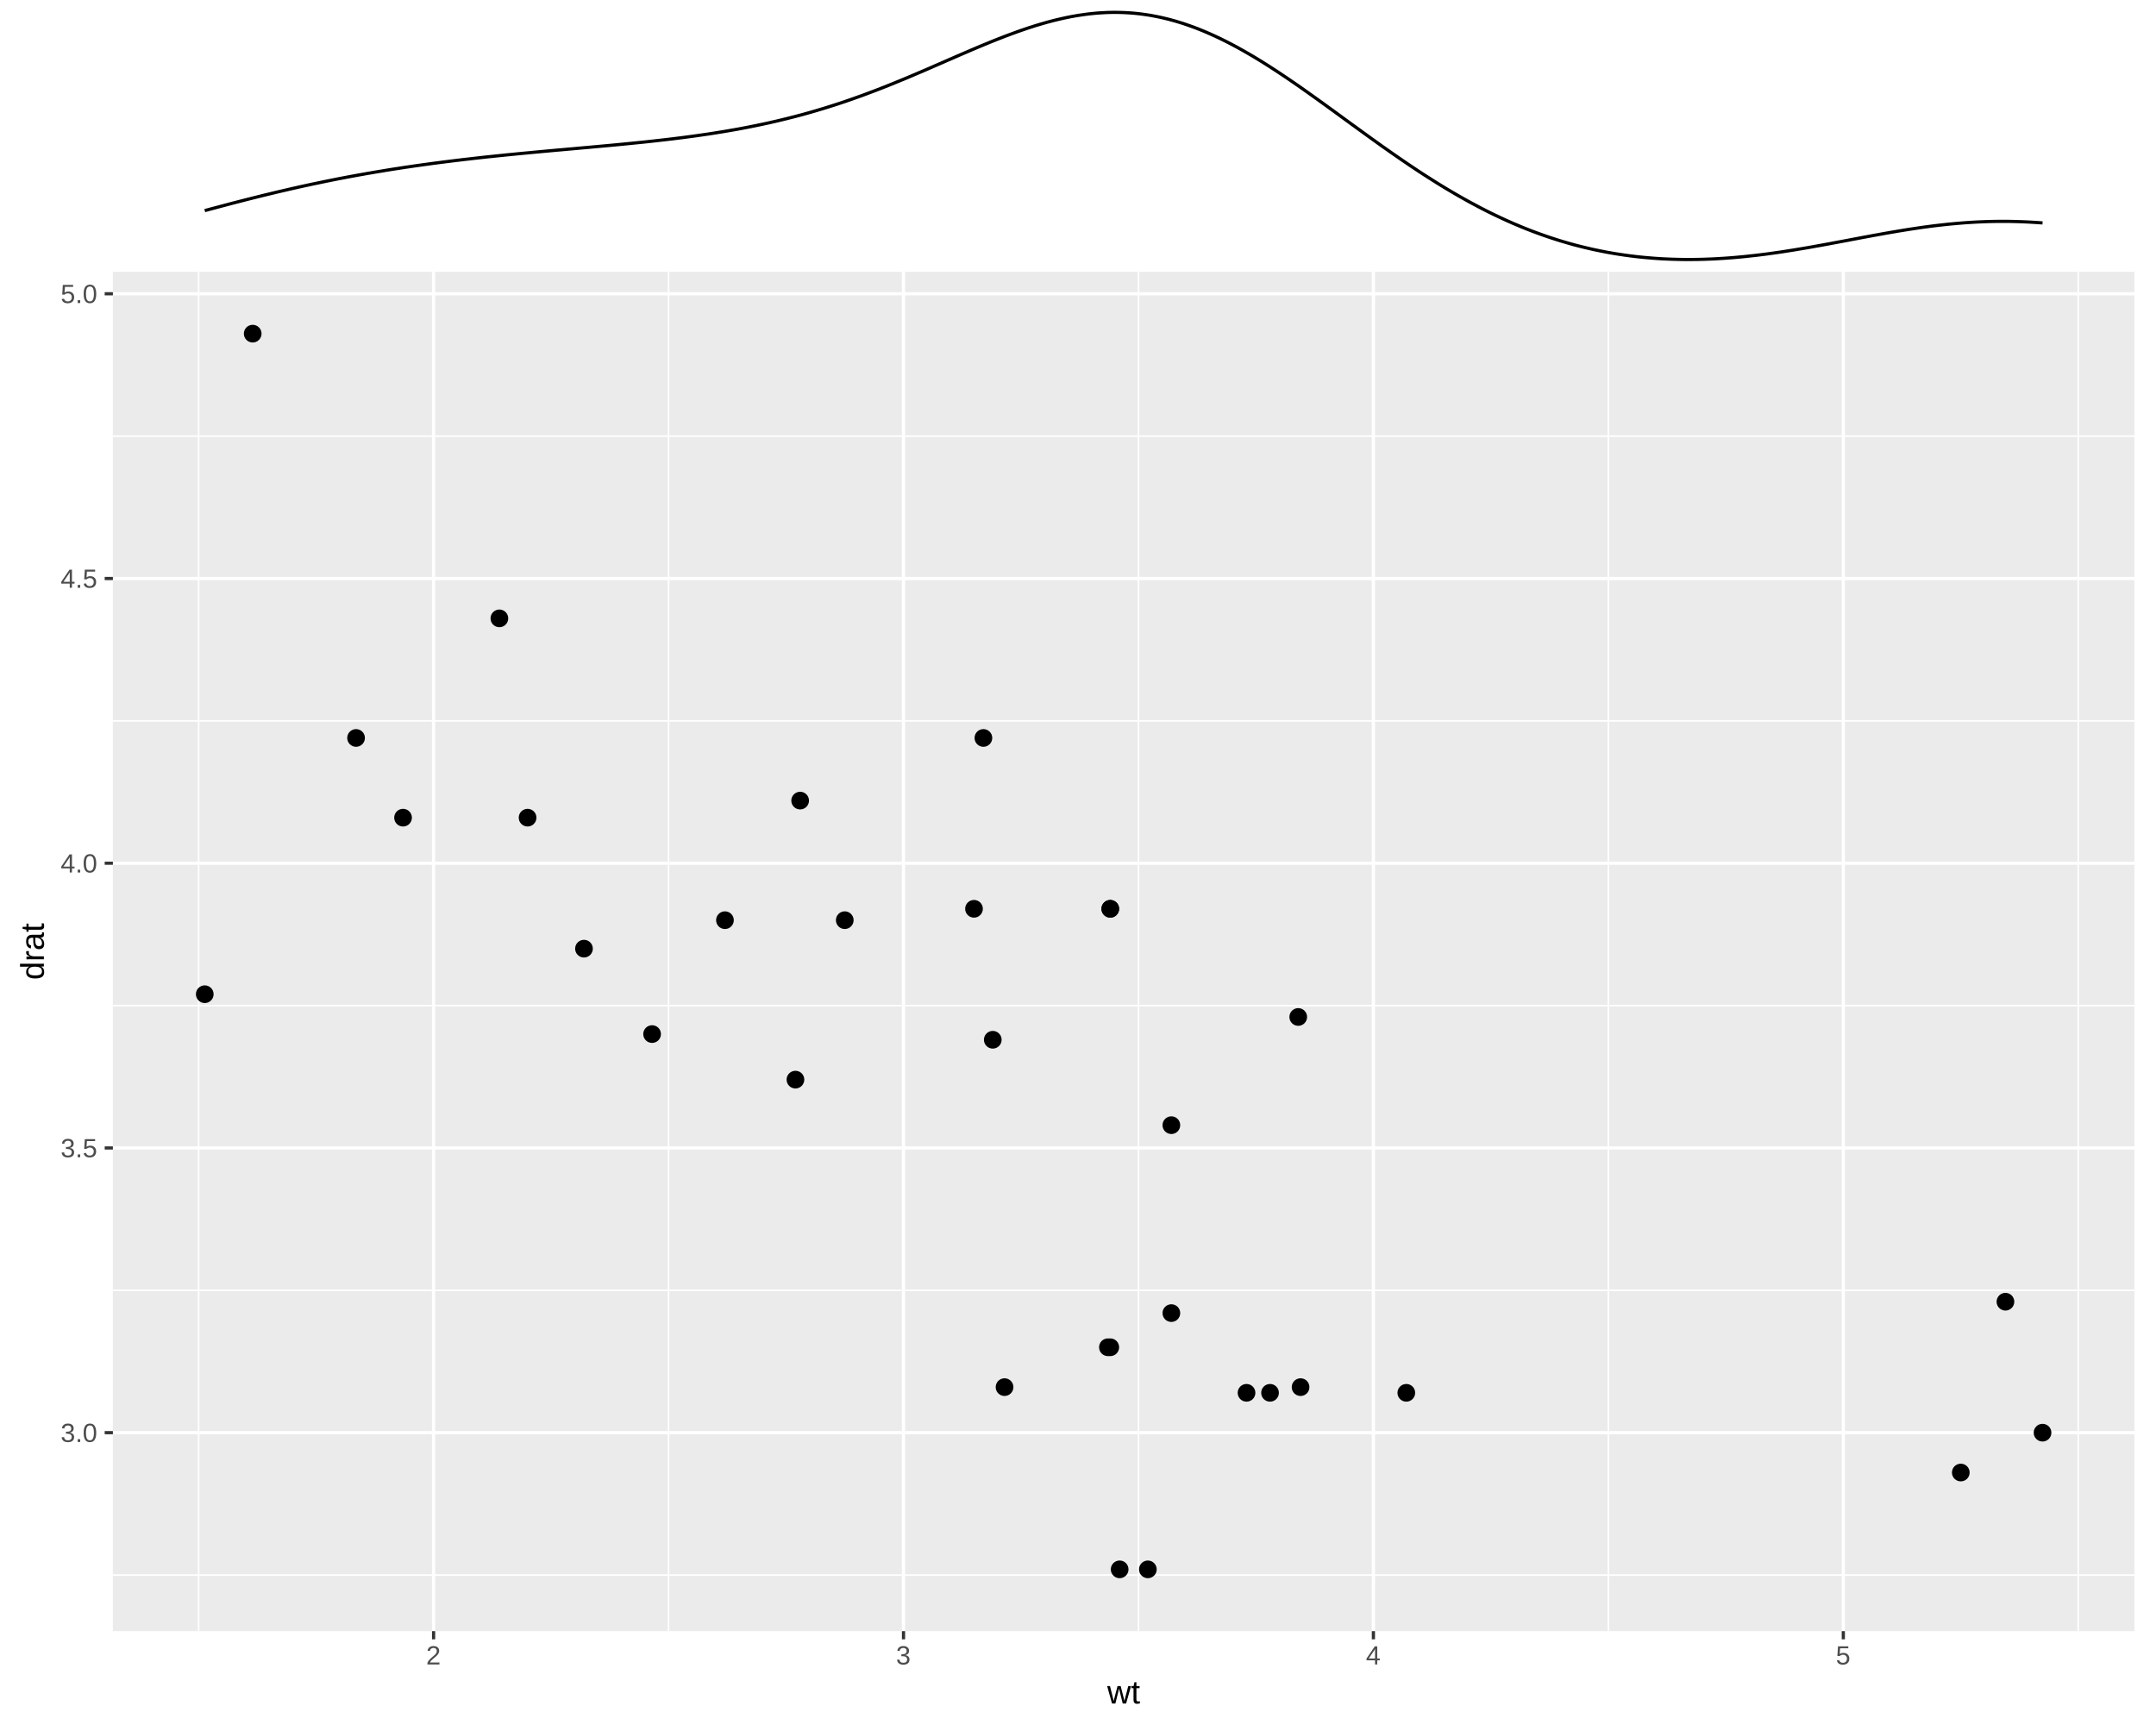
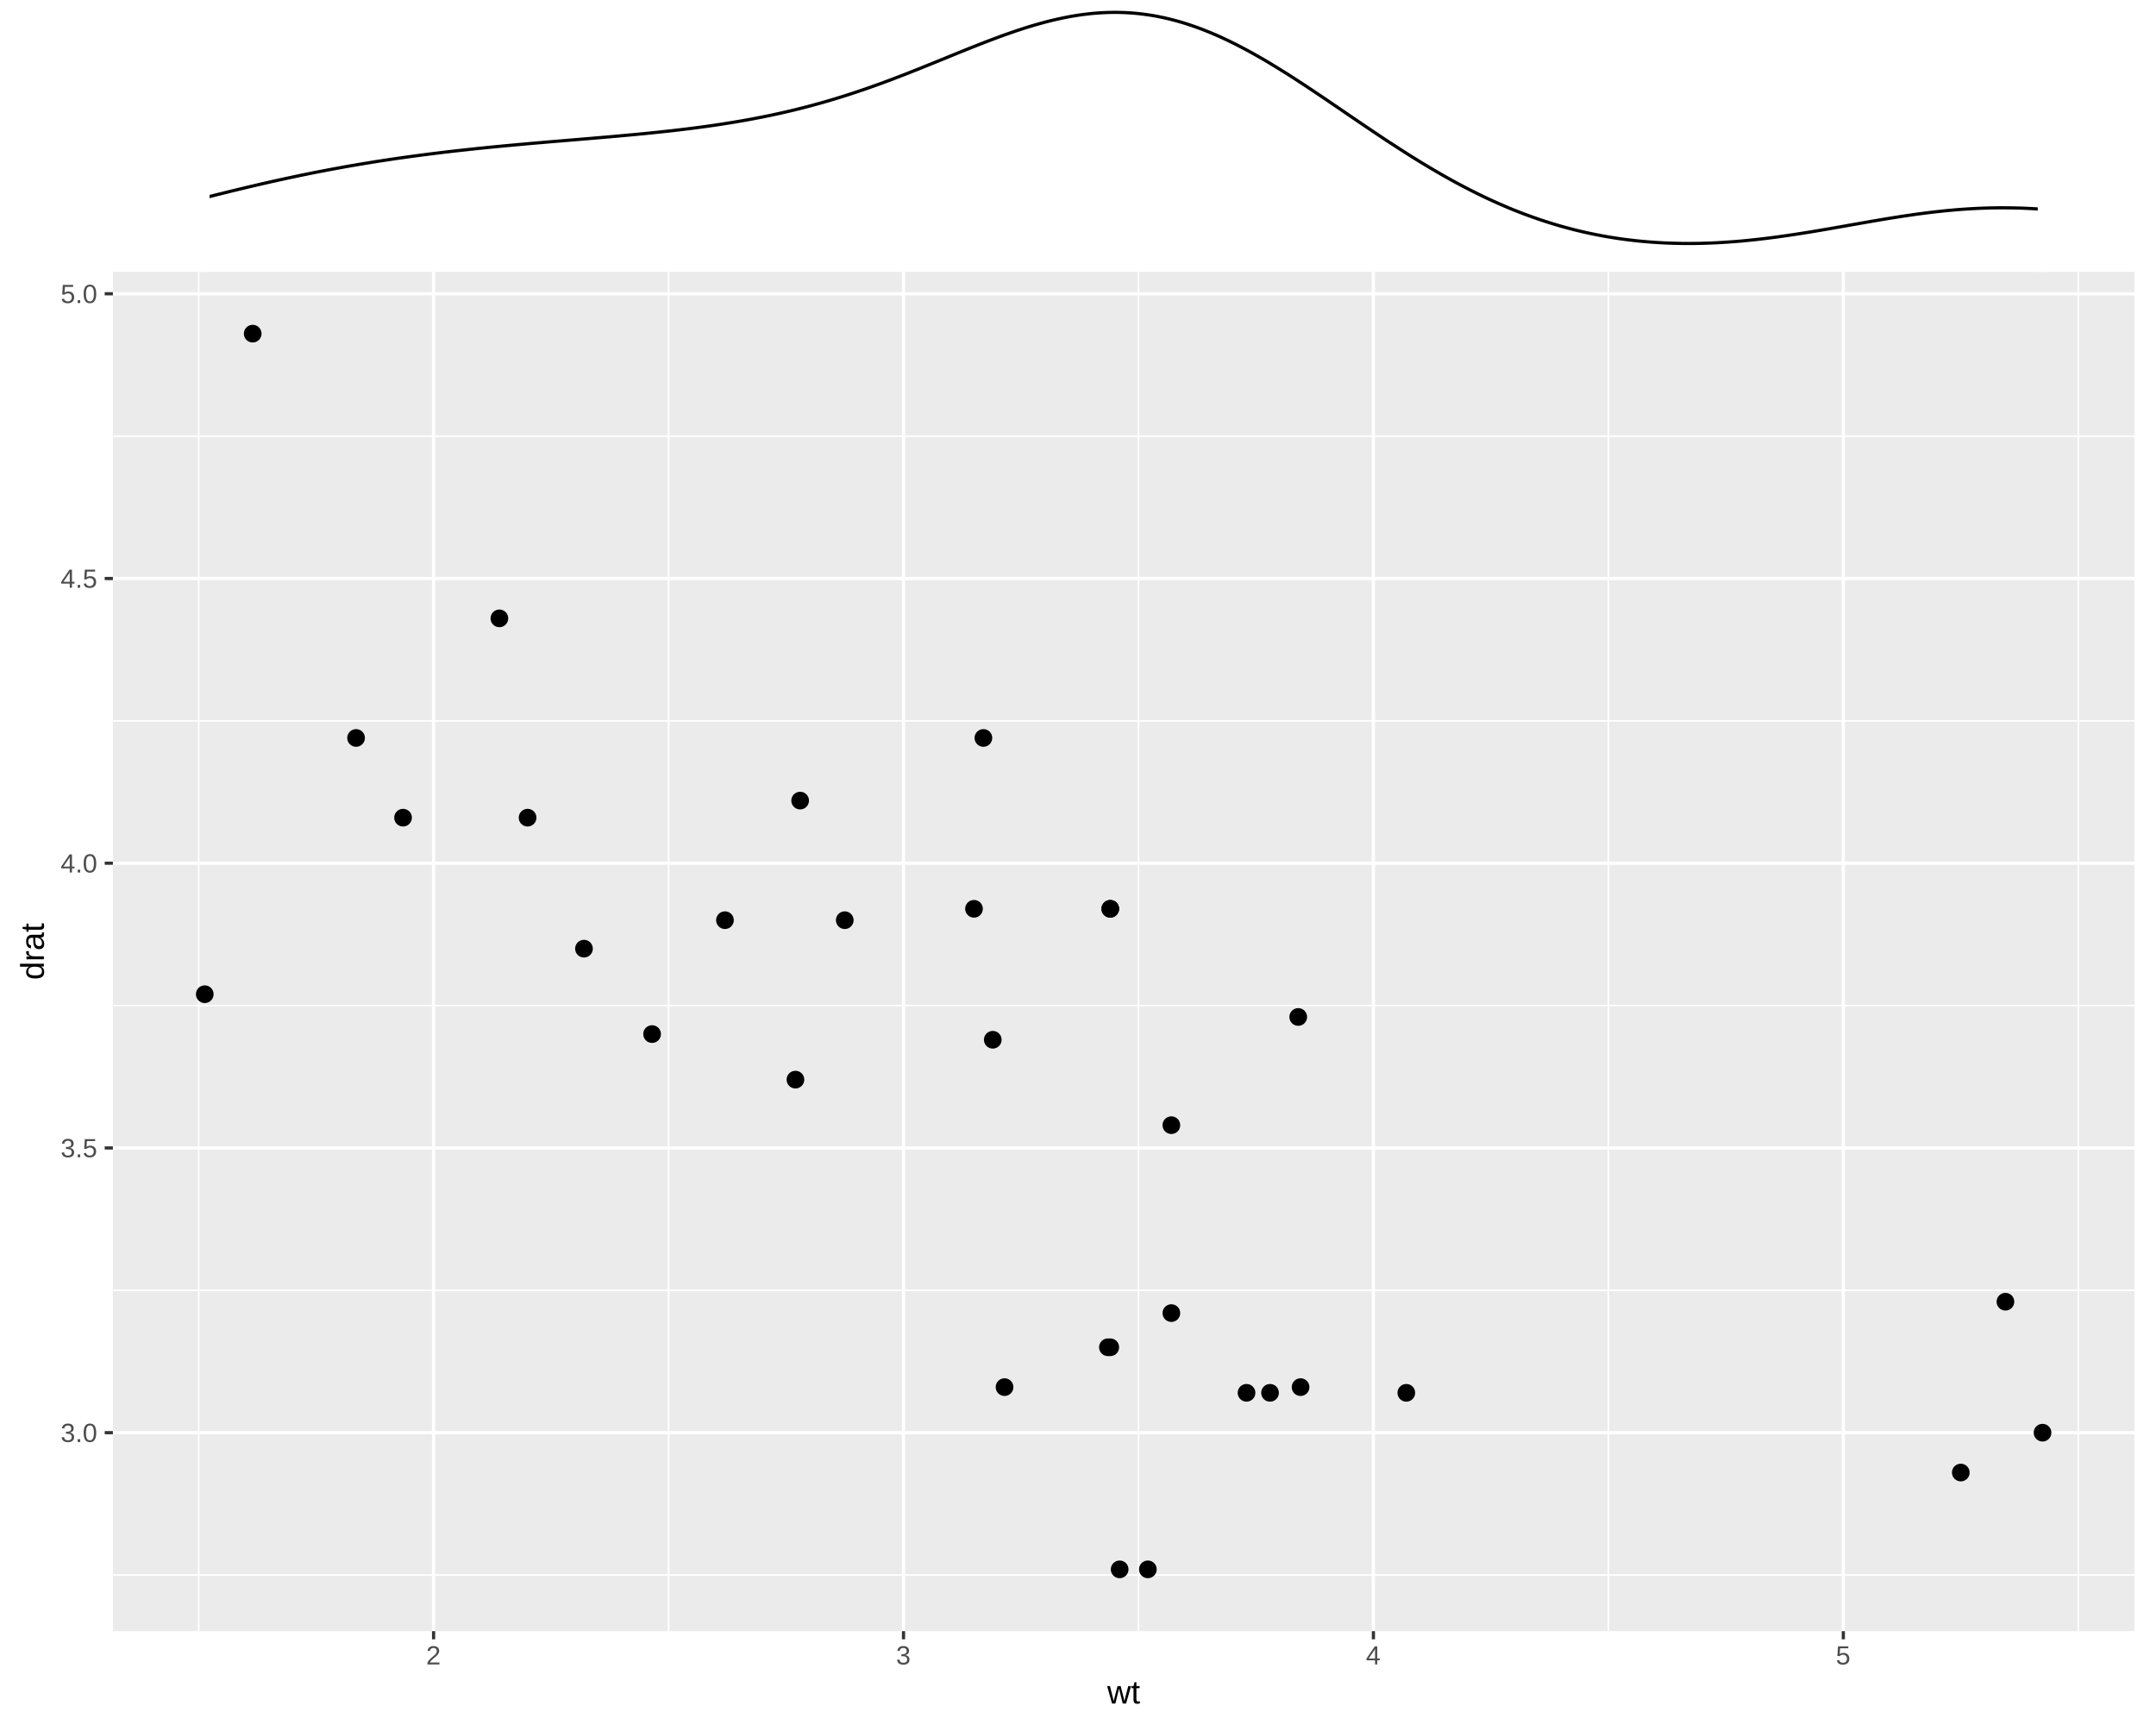
<svg xmlns="http://www.w3.org/2000/svg" viewBox="0 0 720.00 576.00">
  <defs>
    <style type="text/css">
    line, polyline, path, rect, circle {
      fill: none;
      stroke: #000000;
      stroke-linecap: round;
      stroke-linejoin: round;
      stroke-miterlimit: 10.00;
    }
  </style>
  </defs>
  <rect width="100%" height="100%" style="stroke: none; fill: #FFFFFF;" />
  <defs>
    <clipPath id="cpMHw3MTIuOHw1NzZ8OTAuNzc2NA==">
      <rect x="0.00" y="90.78" width="712.80" height="485.22" />
    </clipPath>
  </defs>
  <rect x="-0.00" y="90.78" width="712.80" height="485.22" style="stroke-width: 1.07; stroke: #FFFFFF; fill: #FFFFFF;" clip-path="url(#cpMHw3MTIuOHw1NzZ8OTAuNzc2NA==)" />
  <defs>
    <clipPath id="cpMHw3MjB8NTc2fDA=">
      <rect x="0.00" y="0.00" width="720.00" height="576.00" />
    </clipPath>
  </defs>
  <defs>
    <clipPath id="cpMzcuNjk2M3w3MTIuOHw1NDQuNjU5fDkwLjc3NjQ=">
      <rect x="37.70" y="90.78" width="675.10" height="453.88" />
    </clipPath>
  </defs>
  <rect x="37.70" y="90.78" width="675.10" height="453.88" style="stroke-width: 1.07; stroke: none; fill: #EBEBEB;" clip-path="url(#cpMzcuNjk2M3w3MTIuOHw1NDQuNjU5fDkwLjc3NjQ=)" />
  <polyline points="37.70,525.93 712.80,525.93 " style="stroke-width: 0.53; stroke: #FFFFFF; stroke-linecap: butt;" clip-path="url(#cpMzcuNjk2M3w3MTIuOHw1NDQuNjU5fDkwLjc3NjQ=)" />
  <polyline points="37.70,430.86 712.80,430.86 " style="stroke-width: 0.53; stroke: #FFFFFF; stroke-linecap: butt;" clip-path="url(#cpMzcuNjk2M3w3MTIuOHw1NDQuNjU5fDkwLjc3NjQ=)" />
  <polyline points="37.70,335.78 712.80,335.78 " style="stroke-width: 0.53; stroke: #FFFFFF; stroke-linecap: butt;" clip-path="url(#cpMzcuNjk2M3w3MTIuOHw1NDQuNjU5fDkwLjc3NjQ=)" />
  <polyline points="37.70,240.71 712.80,240.71 " style="stroke-width: 0.53; stroke: #FFFFFF; stroke-linecap: butt;" clip-path="url(#cpMzcuNjk2M3w3MTIuOHw1NDQuNjU5fDkwLjc3NjQ=)" />
  <polyline points="37.70,145.63 712.80,145.63 " style="stroke-width: 0.53; stroke: #FFFFFF; stroke-linecap: butt;" clip-path="url(#cpMzcuNjk2M3w3MTIuOHw1NDQuNjU5fDkwLjc3NjQ=)" />
  <polyline points="66.34,544.66 66.34,90.78 " style="stroke-width: 0.53; stroke: #FFFFFF; stroke-linecap: butt;" clip-path="url(#cpMzcuNjk2M3w3MTIuOHw1NDQuNjU5fDkwLjc3NjQ=)" />
  <polyline points="223.27,544.66 223.27,90.78 " style="stroke-width: 0.53; stroke: #FFFFFF; stroke-linecap: butt;" clip-path="url(#cpMzcuNjk2M3w3MTIuOHw1NDQuNjU5fDkwLjc3NjQ=)" />
  <polyline points="380.19,544.66 380.19,90.78 " style="stroke-width: 0.53; stroke: #FFFFFF; stroke-linecap: butt;" clip-path="url(#cpMzcuNjk2M3w3MTIuOHw1NDQuNjU5fDkwLjc3NjQ=)" />
  <polyline points="537.12,544.66 537.12,90.78 " style="stroke-width: 0.53; stroke: #FFFFFF; stroke-linecap: butt;" clip-path="url(#cpMzcuNjk2M3w3MTIuOHw1NDQuNjU5fDkwLjc3NjQ=)" />
  <polyline points="694.04,544.66 694.04,90.78 " style="stroke-width: 0.53; stroke: #FFFFFF; stroke-linecap: butt;" clip-path="url(#cpMzcuNjk2M3w3MTIuOHw1NDQuNjU5fDkwLjc3NjQ=)" />
  <polyline points="37.70,478.39 712.80,478.39 " style="stroke-width: 1.07; stroke: #FFFFFF; stroke-linecap: butt;" clip-path="url(#cpMzcuNjk2M3w3MTIuOHw1NDQuNjU5fDkwLjc3NjQ=)" />
  <polyline points="37.70,383.32 712.80,383.32 " style="stroke-width: 1.07; stroke: #FFFFFF; stroke-linecap: butt;" clip-path="url(#cpMzcuNjk2M3w3MTIuOHw1NDQuNjU5fDkwLjc3NjQ=)" />
  <polyline points="37.70,288.24 712.80,288.24 " style="stroke-width: 1.07; stroke: #FFFFFF; stroke-linecap: butt;" clip-path="url(#cpMzcuNjk2M3w3MTIuOHw1NDQuNjU5fDkwLjc3NjQ=)" />
  <polyline points="37.70,193.17 712.80,193.17 " style="stroke-width: 1.07; stroke: #FFFFFF; stroke-linecap: butt;" clip-path="url(#cpMzcuNjk2M3w3MTIuOHw1NDQuNjU5fDkwLjc3NjQ=)" />
  <polyline points="37.70,98.10 712.80,98.10 " style="stroke-width: 1.07; stroke: #FFFFFF; stroke-linecap: butt;" clip-path="url(#cpMzcuNjk2M3w3MTIuOHw1NDQuNjU5fDkwLjc3NjQ=)" />
  <polyline points="144.80,544.66 144.80,90.78 " style="stroke-width: 1.07; stroke: #FFFFFF; stroke-linecap: butt;" clip-path="url(#cpMzcuNjk2M3w3MTIuOHw1NDQuNjU5fDkwLjc3NjQ=)" />
  <polyline points="301.73,544.66 301.73,90.78 " style="stroke-width: 1.07; stroke: #FFFFFF; stroke-linecap: butt;" clip-path="url(#cpMzcuNjk2M3w3MTIuOHw1NDQuNjU5fDkwLjc3NjQ=)" />
  <polyline points="458.65,544.66 458.65,90.78 " style="stroke-width: 1.07; stroke: #FFFFFF; stroke-linecap: butt;" clip-path="url(#cpMzcuNjk2M3w3MTIuOHw1NDQuNjU5fDkwLjc3NjQ=)" />
  <polyline points="615.58,544.66 615.58,90.78 " style="stroke-width: 1.07; stroke: #FFFFFF; stroke-linecap: butt;" clip-path="url(#cpMzcuNjk2M3w3MTIuOHw1NDQuNjU5fDkwLjc3NjQ=)" />
  <circle cx="242.10" cy="307.26" r="1.95pt" style="stroke-width: 0.71; fill: #000000;" clip-path="url(#cpMzcuNjk2M3w3MTIuOHw1NDQuNjU5fDkwLjc3NjQ=)" />
  <circle cx="282.11" cy="307.26" r="1.95pt" style="stroke-width: 0.71; fill: #000000;" clip-path="url(#cpMzcuNjk2M3w3MTIuOHw1NDQuNjU5fDkwLjc3NjQ=)" />
  <circle cx="195.02" cy="316.77" r="1.95pt" style="stroke-width: 0.71; fill: #000000;" clip-path="url(#cpMzcuNjk2M3w3MTIuOHw1NDQuNjU5fDkwLjc3NjQ=)" />
  <circle cx="335.47" cy="463.18" r="1.95pt" style="stroke-width: 0.71; fill: #000000;" clip-path="url(#cpMzcuNjk2M3w3MTIuOHw1NDQuNjU5fDkwLjc3NjQ=)" />
  <circle cx="370.78" cy="449.87" r="1.95pt" style="stroke-width: 0.71; fill: #000000;" clip-path="url(#cpMzcuNjk2M3w3MTIuOHw1NDQuNjU5fDkwLjc3NjQ=)" />
  <circle cx="373.91" cy="524.03" r="1.95pt" style="stroke-width: 0.71; fill: #000000;" clip-path="url(#cpMzcuNjk2M3w3MTIuOHw1NDQuNjU5fDkwLjc3NjQ=)" />
  <circle cx="391.18" cy="438.46" r="1.95pt" style="stroke-width: 0.71; fill: #000000;" clip-path="url(#cpMzcuNjk2M3w3MTIuOHw1NDQuNjU5fDkwLjc3NjQ=)" />
  <circle cx="331.54" cy="347.19" r="1.95pt" style="stroke-width: 0.71; fill: #000000;" clip-path="url(#cpMzcuNjk2M3w3MTIuOHw1NDQuNjU5fDkwLjc3NjQ=)" />
  <circle cx="325.27" cy="303.46" r="1.95pt" style="stroke-width: 0.71; fill: #000000;" clip-path="url(#cpMzcuNjk2M3w3MTIuOHw1NDQuNjU5fDkwLjc3NjQ=)" />
  <circle cx="370.78" cy="303.46" r="1.95pt" style="stroke-width: 0.71; fill: #000000;" clip-path="url(#cpMzcuNjk2M3w3MTIuOHw1NDQuNjU5fDkwLjc3NjQ=)" />
  <circle cx="370.78" cy="303.46" r="1.95pt" style="stroke-width: 0.71; fill: #000000;" clip-path="url(#cpMzcuNjk2M3w3MTIuOHw1NDQuNjU5fDkwLjc3NjQ=)" />
  <circle cx="469.64" cy="465.08" r="1.95pt" style="stroke-width: 0.71; fill: #000000;" clip-path="url(#cpMzcuNjk2M3w3MTIuOHw1NDQuNjU5fDkwLjc3NjQ=)" />
  <circle cx="416.28" cy="465.08" r="1.95pt" style="stroke-width: 0.71; fill: #000000;" clip-path="url(#cpMzcuNjk2M3w3MTIuOHw1NDQuNjU5fDkwLjc3NjQ=)" />
  <circle cx="424.13" cy="465.08" r="1.95pt" style="stroke-width: 0.71; fill: #000000;" clip-path="url(#cpMzcuNjk2M3w3MTIuOHw1NDQuNjU5fDkwLjc3NjQ=)" />
  <circle cx="654.81" cy="491.70" r="1.95pt" style="stroke-width: 0.71; fill: #000000;" clip-path="url(#cpMzcuNjk2M3w3MTIuOHw1NDQuNjU5fDkwLjc3NjQ=)" />
  <circle cx="682.11" cy="478.39" r="1.95pt" style="stroke-width: 0.71; fill: #000000;" clip-path="url(#cpMzcuNjk2M3w3MTIuOHw1NDQuNjU5fDkwLjc3NjQ=)" />
  <circle cx="669.72" cy="434.66" r="1.95pt" style="stroke-width: 0.71; fill: #000000;" clip-path="url(#cpMzcuNjk2M3w3MTIuOHw1NDQuNjU5fDkwLjc3NjQ=)" />
  <circle cx="176.19" cy="273.03" r="1.95pt" style="stroke-width: 0.71; fill: #000000;" clip-path="url(#cpMzcuNjk2M3w3MTIuOHw1NDQuNjU5fDkwLjc3NjQ=)" />
  <circle cx="84.39" cy="111.41" r="1.95pt" style="stroke-width: 0.71; fill: #000000;" clip-path="url(#cpMzcuNjk2M3w3MTIuOHw1NDQuNjU5fDkwLjc3NjQ=)" />
  <circle cx="118.91" cy="246.41" r="1.95pt" style="stroke-width: 0.71; fill: #000000;" clip-path="url(#cpMzcuNjk2M3w3MTIuOHw1NDQuNjU5fDkwLjc3NjQ=)" />
  <circle cx="217.77" cy="345.29" r="1.95pt" style="stroke-width: 0.71; fill: #000000;" clip-path="url(#cpMzcuNjk2M3w3MTIuOHw1NDQuNjU5fDkwLjc3NjQ=)" />
  <circle cx="383.33" cy="524.03" r="1.95pt" style="stroke-width: 0.71; fill: #000000;" clip-path="url(#cpMzcuNjk2M3w3MTIuOHw1NDQuNjU5fDkwLjc3NjQ=)" />
  <circle cx="369.99" cy="449.87" r="1.95pt" style="stroke-width: 0.71; fill: #000000;" clip-path="url(#cpMzcuNjk2M3w3MTIuOHw1NDQuNjU5fDkwLjc3NjQ=)" />
  <circle cx="433.55" cy="339.58" r="1.95pt" style="stroke-width: 0.71; fill: #000000;" clip-path="url(#cpMzcuNjk2M3w3MTIuOHw1NDQuNjU5fDkwLjc3NjQ=)" />
  <circle cx="434.33" cy="463.18" r="1.95pt" style="stroke-width: 0.71; fill: #000000;" clip-path="url(#cpMzcuNjk2M3w3MTIuOHw1NDQuNjU5fDkwLjc3NjQ=)" />
  <circle cx="134.60" cy="273.03" r="1.95pt" style="stroke-width: 0.71; fill: #000000;" clip-path="url(#cpMzcuNjk2M3w3MTIuOHw1NDQuNjU5fDkwLjc3NjQ=)" />
  <circle cx="166.77" cy="206.48" r="1.95pt" style="stroke-width: 0.71; fill: #000000;" clip-path="url(#cpMzcuNjk2M3w3MTIuOHw1NDQuNjU5fDkwLjc3NjQ=)" />
  <circle cx="68.38" cy="331.98" r="1.95pt" style="stroke-width: 0.71; fill: #000000;" clip-path="url(#cpMzcuNjk2M3w3MTIuOHw1NDQuNjU5fDkwLjc3NjQ=)" />
  <circle cx="328.41" cy="246.41" r="1.95pt" style="stroke-width: 0.71; fill: #000000;" clip-path="url(#cpMzcuNjk2M3w3MTIuOHw1NDQuNjU5fDkwLjc3NjQ=)" />
  <circle cx="265.64" cy="360.50" r="1.95pt" style="stroke-width: 0.71; fill: #000000;" clip-path="url(#cpMzcuNjk2M3w3MTIuOHw1NDQuNjU5fDkwLjc3NjQ=)" />
  <circle cx="391.18" cy="375.71" r="1.95pt" style="stroke-width: 0.71; fill: #000000;" clip-path="url(#cpMzcuNjk2M3w3MTIuOHw1NDQuNjU5fDkwLjc3NjQ=)" />
  <circle cx="267.21" cy="267.33" r="1.95pt" style="stroke-width: 0.71; fill: #000000;" clip-path="url(#cpMzcuNjk2M3w3MTIuOHw1NDQuNjU5fDkwLjc3NjQ=)" />
  <defs>
    <clipPath id="cpMHw3MjB8NTc2fDA=">
      <rect x="0.00" y="0.00" width="720.00" height="576.00" />
    </clipPath>
  </defs>
  <g clip-path="url(#cpMHw3MjB8NTc2fDA=)">
    <text x="20.25" y="481.49" style="font-size: 8.80px; fill: #4D4D4D; font-family: Liberation Sans;" textLength="12.51px" lengthAdjust="spacingAndGlyphs">3.0</text>
  </g>
  <g clip-path="url(#cpMHw3MjB8NTc2fDA=)">
    <text x="20.25" y="386.41" style="font-size: 8.80px; fill: #4D4D4D; font-family: Liberation Sans;" textLength="12.51px" lengthAdjust="spacingAndGlyphs">3.5</text>
  </g>
  <g clip-path="url(#cpMHw3MjB8NTc2fDA=)">
    <text x="20.25" y="291.34" style="font-size: 8.80px; fill: #4D4D4D; font-family: Liberation Sans;" textLength="12.51px" lengthAdjust="spacingAndGlyphs">4.0</text>
  </g>
  <g clip-path="url(#cpMHw3MjB8NTc2fDA=)">
    <text x="20.25" y="196.26" style="font-size: 8.80px; fill: #4D4D4D; font-family: Liberation Sans;" textLength="12.51px" lengthAdjust="spacingAndGlyphs">4.5</text>
  </g>
  <g clip-path="url(#cpMHw3MjB8NTc2fDA=)">
    <text x="20.25" y="101.19" style="font-size: 8.80px; fill: #4D4D4D; font-family: Liberation Sans;" textLength="12.51px" lengthAdjust="spacingAndGlyphs">5.0</text>
  </g>
  <polyline points="34.96,478.39 37.70,478.39 " style="stroke-width: 1.07; stroke: #333333; stroke-linecap: butt;" clip-path="url(#cpMHw3MjB8NTc2fDA=)" />
  <polyline points="34.96,383.32 37.70,383.32 " style="stroke-width: 1.07; stroke: #333333; stroke-linecap: butt;" clip-path="url(#cpMHw3MjB8NTc2fDA=)" />
  <polyline points="34.96,288.24 37.70,288.24 " style="stroke-width: 1.07; stroke: #333333; stroke-linecap: butt;" clip-path="url(#cpMHw3MjB8NTc2fDA=)" />
  <polyline points="34.96,193.17 37.70,193.17 " style="stroke-width: 1.07; stroke: #333333; stroke-linecap: butt;" clip-path="url(#cpMHw3MjB8NTc2fDA=)" />
  <polyline points="34.96,98.10 37.70,98.10 " style="stroke-width: 1.07; stroke: #333333; stroke-linecap: butt;" clip-path="url(#cpMHw3MjB8NTc2fDA=)" />
  <polyline points="144.80,547.40 144.80,544.66 " style="stroke-width: 1.07; stroke: #333333; stroke-linecap: butt;" clip-path="url(#cpMHw3MjB8NTc2fDA=)" />
  <polyline points="301.73,547.40 301.73,544.66 " style="stroke-width: 1.07; stroke: #333333; stroke-linecap: butt;" clip-path="url(#cpMHw3MjB8NTc2fDA=)" />
  <polyline points="458.65,547.40 458.65,544.66 " style="stroke-width: 1.07; stroke: #333333; stroke-linecap: butt;" clip-path="url(#cpMHw3MjB8NTc2fDA=)" />
  <polyline points="615.58,547.40 615.58,544.66 " style="stroke-width: 1.07; stroke: #333333; stroke-linecap: butt;" clip-path="url(#cpMHw3MjB8NTc2fDA=)" />
  <g clip-path="url(#cpMHw3MjB8NTc2fDA=)">
    <text x="142.30" y="555.78" style="font-size: 8.80px; fill: #4D4D4D; font-family: Liberation Sans;" textLength="5.01px" lengthAdjust="spacingAndGlyphs">2</text>
  </g>
  <g clip-path="url(#cpMHw3MjB8NTc2fDA=)">
    <text x="299.23" y="555.78" style="font-size: 8.80px; fill: #4D4D4D; font-family: Liberation Sans;" textLength="5.01px" lengthAdjust="spacingAndGlyphs">3</text>
  </g>
  <g clip-path="url(#cpMHw3MjB8NTc2fDA=)">
    <text x="456.15" y="555.78" style="font-size: 8.80px; fill: #4D4D4D; font-family: Liberation Sans;" textLength="5.01px" lengthAdjust="spacingAndGlyphs">4</text>
  </g>
  <g clip-path="url(#cpMHw3MjB8NTc2fDA=)">
    <text x="613.07" y="555.78" style="font-size: 8.80px; fill: #4D4D4D; font-family: Liberation Sans;" textLength="5.01px" lengthAdjust="spacingAndGlyphs">5</text>
  </g>
  <g clip-path="url(#cpMHw3MjB8NTc2fDA=)">
    <text x="369.75" y="568.82" style="font-size: 11.00px; font-family: Liberation Sans;" textLength="11.00px" lengthAdjust="spacingAndGlyphs">wt</text>
  </g>
  <g clip-path="url(#cpMHw3MjB8NTc2fDA=)">
    <text transform="translate(14.65,327.19) rotate(-90)" style="font-size: 11.00px; font-family: Liberation Sans;" textLength="18.95px" lengthAdjust="spacingAndGlyphs">drat</text>
  </g>
  <defs>
    <clipPath id="cpMzcuNjk2M3w3MTIuOHw5MC43NzY0fDA=">
      <rect x="37.70" y="0.00" width="675.10" height="90.78" />
    </clipPath>
  </defs>
-   <polyline points="68.38,70.33 69.58,70.00 70.78,69.68 71.99,69.36 73.19,69.04 74.39,68.72 75.59,68.40 76.79,68.08 77.99,67.77 79.19,67.46 80.39,67.15 81.59,66.84 82.80,66.53 84.00,66.23 85.20,65.93 86.40,65.63 87.60,65.33 88.80,65.04 90.00,64.75 91.20,64.46 92.40,64.17 93.60,63.89 94.81,63.61 96.01,63.33 97.21,63.05 98.41,62.78 99.61,62.51 100.81,62.24 102.01,61.98 103.21,61.72 104.41,61.46 105.62,61.21 106.82,60.96 108.02,60.71 109.22,60.46 110.42,60.22 111.62,59.98 112.82,59.74 114.02,59.51 115.22,59.28 116.42,59.05 117.63,58.83 118.83,58.61 120.03,58.39 121.23,58.18 122.43,57.96 123.63,57.76 124.83,57.55 126.03,57.35 127.23,57.15 128.43,56.95 129.64,56.75 130.84,56.56 132.04,56.37 133.24,56.19 134.44,56.00 135.64,55.82 136.84,55.65 138.04,55.47 139.24,55.30 140.45,55.13 141.65,54.96 142.85,54.80 144.05,54.63 145.25,54.47 146.45,54.32 147.65,54.16 148.85,54.01 150.05,53.86 151.25,53.71 152.46,53.56 153.66,53.42 154.86,53.27 156.06,53.14 157.26,53.00 158.46,52.86 159.66,52.73 160.86,52.59 162.06,52.46 163.26,52.33 164.47,52.21 165.67,52.08 166.87,51.96 168.07,51.84 169.27,51.71 170.47,51.60 171.67,51.48 172.87,51.36 174.07,51.24 175.28,51.13 176.48,51.02 177.68,50.90 178.88,50.79 180.08,50.68 181.28,50.57 182.48,50.46 183.68,50.35 184.88,50.24 186.08,50.13 187.29,50.03 188.49,49.92 189.69,49.81 190.89,49.71 192.09,49.60 193.29,49.49 194.49,49.38 195.69,49.28 196.89,49.17 198.09,49.06 199.30,48.95 200.50,48.84 201.70,48.73 202.90,48.62 204.10,48.51 205.30,48.40 206.50,48.28 207.70,48.17 208.90,48.05 210.11,47.93 211.31,47.81 212.51,47.69 213.71,47.57 214.91,47.45 216.11,47.32 217.31,47.19 218.51,47.06 219.71,46.92 220.91,46.79 222.12,46.65 223.32,46.51 224.52,46.37 225.72,46.22 226.92,46.07 228.12,45.92 229.32,45.76 230.52,45.60 231.72,45.44 232.93,45.27 234.13,45.10 235.33,44.92 236.53,44.75 237.73,44.56 238.93,44.38 240.13,44.18 241.33,43.99 242.53,43.79 243.73,43.58 244.94,43.37 246.14,43.16 247.34,42.94 248.54,42.71 249.74,42.48 250.94,42.24 252.14,42.00 253.34,41.75 254.54,41.50 255.74,41.24 256.95,40.98 258.15,40.70 259.35,40.43 260.55,40.14 261.75,39.85 262.95,39.56 264.15,39.25 265.35,38.95 266.55,38.63 267.76,38.31 268.96,37.98 270.16,37.64 271.36,37.30 272.56,36.95 273.76,36.59 274.96,36.23 276.16,35.86 277.36,35.48 278.56,35.10 279.77,34.71 280.97,34.31 282.17,33.91 283.37,33.49 284.57,33.08 285.77,32.65 286.97,32.22 288.17,31.79 289.37,31.34 290.57,30.89 291.78,30.44 292.98,29.98 294.18,29.51 295.38,29.04 296.58,28.56 297.78,28.08 298.98,27.59 300.18,27.10 301.38,26.61 302.59,26.11 303.79,25.60 304.99,25.09 306.19,24.58 307.39,24.07 308.59,23.56 309.79,23.04 310.99,22.52 312.19,21.99 313.39,21.47 314.60,20.95 315.80,20.42 317.00,19.90 318.20,19.38 319.40,18.85 320.60,18.33 321.80,17.81 323.00,17.30 324.20,16.78 325.41,16.27 326.61,15.76 327.81,15.26 329.01,14.76 330.21,14.27 331.41,13.78 332.61,13.30 333.81,12.83 335.01,12.36 336.21,11.90 337.42,11.45 338.62,11.01 339.82,10.57 341.02,10.15 342.22,9.74 343.42,9.33 344.62,8.95 345.82,8.56 347.02,8.20 348.22,7.85 349.43,7.50 350.63,7.18 351.83,6.86 353.03,6.57 354.23,6.29 355.43,6.02 356.63,5.77 357.83,5.53 359.03,5.32 360.24,5.12 361.44,4.94 362.64,4.77 363.84,4.62 365.04,4.50 366.24,4.38 367.44,4.30 368.64,4.23 369.84,4.17 371.04,4.14 372.25,4.13 373.45,4.14 374.65,4.17 375.85,4.22 377.05,4.29 378.25,4.37 379.45,4.49 380.65,4.62 381.85,4.78 383.05,4.95 384.26,5.14 385.46,5.37 386.66,5.60 387.86,5.86 389.06,6.14 390.26,6.43 391.46,6.76 392.66,7.09 393.86,7.46 395.07,7.83 396.27,8.24 397.47,8.66 398.67,9.09 399.87,9.55 401.07,10.03 402.27,10.52 403.47,11.04 404.67,11.57 405.87,12.12 407.08,12.68 408.28,13.27 409.48,13.86 410.68,14.48 411.88,15.11 413.08,15.75 414.28,16.42 415.48,17.09 416.68,17.78 417.89,18.48 419.09,19.19 420.29,19.92 421.49,20.66 422.69,21.41 423.89,22.17 425.09,22.95 426.29,23.73 427.49,24.52 428.69,25.32 429.90,26.13 431.10,26.95 432.30,27.77 433.50,28.60 434.70,29.44 435.90,30.29 437.10,31.14 438.30,31.99 439.50,32.85 440.70,33.71 441.91,34.58 443.11,35.45 444.31,36.32 445.51,37.19 446.71,38.06 447.91,38.94 449.11,39.82 450.31,40.69 451.51,41.57 452.72,42.44 453.92,43.31 455.12,44.18 456.32,45.05 457.52,45.92 458.72,46.78 459.92,47.64 461.12,48.50 462.32,49.35 463.52,50.19 464.73,51.04 465.93,51.87 467.13,52.70 468.33,53.53 469.53,54.34 470.73,55.16 471.93,55.96 473.13,56.76 474.33,57.55 475.53,58.33 476.74,59.10 477.94,59.86 479.14,60.62 480.34,61.37 481.54,62.11 482.74,62.84 483.94,63.55 485.14,64.26 486.34,64.96 487.55,65.65 488.75,66.33 489.95,67.00 491.15,67.66 492.35,68.30 493.55,68.94 494.75,69.57 495.95,70.18 497.15,70.79 498.35,71.38 499.56,71.96 500.76,72.53 501.96,73.09 503.16,73.64 504.36,74.17 505.56,74.70 506.76,75.20 507.96,75.71 509.16,76.20 510.36,76.67 511.57,77.14 512.77,77.59 513.97,78.03 515.17,78.46 516.37,78.88 517.57,79.29 518.77,79.68 519.97,80.07 521.17,80.44 522.38,80.80 523.58,81.15 524.78,81.49 525.98,81.82 527.18,82.13 528.38,82.43 529.58,82.72 530.78,83.00 531.98,83.28 533.18,83.53 534.39,83.78 535.59,84.02 536.79,84.25 537.99,84.46 539.19,84.67 540.39,84.86 541.59,85.04 542.79,85.22 543.99,85.38 545.20,85.53 546.40,85.68 547.60,85.81 548.80,85.93 550.00,86.04 551.20,86.14 552.40,86.24 553.60,86.32 554.80,86.40 556.00,86.46 557.21,86.51 558.41,86.56 559.61,86.59 560.81,86.62 562.01,86.64 563.21,86.65 564.41,86.65 565.61,86.64 566.81,86.63 568.01,86.60 569.22,86.57 570.42,86.52 571.62,86.48 572.82,86.42 574.02,86.35 575.22,86.28 576.42,86.20 577.62,86.11 578.82,86.02 580.03,85.91 581.23,85.80 582.43,85.69 583.63,85.56 584.83,85.43 586.03,85.30 587.23,85.16 588.43,85.01 589.63,84.86 590.83,84.70 592.04,84.53 593.24,84.36 594.44,84.19 595.64,84.01 596.84,83.82 598.04,83.63 599.24,83.44 600.44,83.24 601.64,83.04 602.84,82.84 604.05,82.63 605.25,82.42 606.45,82.20 607.65,81.99 608.85,81.77 610.05,81.55 611.25,81.33 612.45,81.10 613.65,80.88 614.86,80.65 616.06,80.43 617.26,80.20 618.46,79.97 619.66,79.75 620.86,79.52 622.06,79.29 623.26,79.07 624.46,78.85 625.66,78.62 626.87,78.41 628.07,78.19 629.27,77.97 630.47,77.76 631.67,77.55 632.87,77.35 634.07,77.14 635.27,76.95 636.47,76.75 637.68,76.56 638.88,76.38 640.08,76.20 641.28,76.02 642.48,75.85 643.68,75.69 644.88,75.53 646.08,75.38 647.28,75.24 648.48,75.10 649.69,74.97 650.89,74.84 652.09,74.73 653.29,74.62 654.49,74.52 655.69,74.42 656.89,74.33 658.09,74.26 659.29,74.18 660.49,74.12 661.70,74.07 662.90,74.02 664.10,73.98 665.30,73.95 666.50,73.93 667.70,73.92 668.90,73.92 670.10,73.92 671.30,73.93 672.51,73.96 673.71,73.99 674.91,74.03 676.11,74.08 677.31,74.13 678.51,74.20 679.71,74.27 680.91,74.35 682.11,74.44 " style="stroke-width: 1.07; stroke-linecap: butt;" clip-path="url(#cpMzcuNjk2M3w3MTIuOHw5MC43NzY0fDA=)" />
+   <polyline points="68.38,66.03 69.58,65.73 70.78,65.43 71.99,65.12 73.19,64.82 74.39,64.53 75.59,64.23 76.79,63.93 77.99,63.64 79.19,63.35 80.39,63.06 81.59,62.77 82.80,62.48 84.00,62.20 85.20,61.92 86.40,61.64 87.60,61.36 88.80,61.09 90.00,60.81 91.20,60.54 92.40,60.28 93.60,60.01 94.81,59.75 96.01,59.49 97.21,59.23 98.41,58.98 99.61,58.72 100.81,58.47 102.01,58.23 103.21,57.98 104.41,57.74 105.62,57.50 106.82,57.27 108.02,57.04 109.22,56.81 110.42,56.58 111.62,56.36 112.82,56.14 114.02,55.92 115.22,55.70 116.42,55.49 117.63,55.28 118.83,55.08 120.03,54.87 121.23,54.67 122.43,54.47 123.63,54.28 124.83,54.08 126.03,53.89 127.23,53.71 128.43,53.52 129.64,53.34 130.84,53.16 132.04,52.98 133.24,52.81 134.44,52.64 135.64,52.47 136.84,52.30 138.04,52.14 139.24,51.98 140.45,51.82 141.65,51.66 142.85,51.51 144.05,51.36 145.25,51.21 146.45,51.06 147.65,50.91 148.85,50.77 150.05,50.63 151.25,50.49 152.46,50.35 153.66,50.22 154.86,50.09 156.06,49.96 157.26,49.83 158.46,49.70 159.66,49.57 160.86,49.45 162.06,49.33 163.26,49.21 164.47,49.09 165.67,48.97 166.87,48.86 168.07,48.74 169.27,48.63 170.47,48.52 171.67,48.41 172.87,48.30 174.07,48.19 175.28,48.08 176.48,47.97 177.68,47.87 178.88,47.76 180.08,47.66 181.28,47.56 182.48,47.45 183.68,47.35 184.88,47.25 186.08,47.15 187.29,47.05 188.49,46.95 189.69,46.85 190.89,46.75 192.09,46.65 193.29,46.55 194.49,46.45 195.69,46.35 196.89,46.25 198.09,46.15 199.30,46.04 200.50,45.94 201.70,45.84 202.90,45.74 204.10,45.63 205.30,45.53 206.50,45.42 207.70,45.31 208.90,45.20 210.11,45.09 211.31,44.98 212.51,44.87 213.71,44.75 214.91,44.64 216.11,44.52 217.31,44.40 218.51,44.27 219.71,44.15 220.91,44.02 222.12,43.89 223.32,43.76 224.52,43.63 225.72,43.49 226.92,43.35 228.12,43.20 229.32,43.06 230.52,42.91 231.72,42.76 232.93,42.60 234.13,42.44 235.33,42.28 236.53,42.11 237.73,41.94 238.93,41.77 240.13,41.58 241.33,41.40 242.53,41.21 243.73,41.02 244.94,40.83 246.14,40.62 247.34,40.42 248.54,40.21 249.74,39.99 250.94,39.77 252.14,39.54 253.34,39.31 254.54,39.08 255.74,38.83 256.95,38.59 258.15,38.33 259.35,38.07 260.55,37.81 261.75,37.54 262.95,37.26 264.15,36.98 265.35,36.69 266.55,36.39 267.76,36.09 268.96,35.78 270.16,35.47 271.36,35.15 272.56,34.82 273.76,34.49 274.96,34.15 276.16,33.80 277.36,33.45 278.56,33.09 279.77,32.72 280.97,32.35 282.17,31.97 283.37,31.59 284.57,31.20 285.77,30.80 286.97,30.40 288.17,29.99 289.37,29.58 290.57,29.16 291.78,28.73 292.98,28.30 294.18,27.87 295.38,27.42 296.58,26.98 297.78,26.53 298.98,26.07 300.18,25.61 301.38,25.15 302.59,24.68 303.79,24.21 304.99,23.73 306.19,23.26 307.39,22.78 308.59,22.29 309.79,21.81 310.99,21.32 312.19,20.84 313.39,20.35 314.60,19.86 315.80,19.37 317.00,18.88 318.20,18.39 319.40,17.90 320.60,17.41 321.80,16.93 323.00,16.44 324.20,15.96 325.41,15.48 326.61,15.01 327.81,14.54 329.01,14.07 330.21,13.61 331.41,13.16 332.61,12.71 333.81,12.26 335.01,11.82 336.21,11.40 337.42,10.97 338.62,10.56 339.82,10.15 341.02,9.76 342.22,9.37 343.42,8.99 344.62,8.63 345.82,8.28 347.02,7.94 348.22,7.61 349.43,7.28 350.63,6.98 351.83,6.69 353.03,6.41 354.23,6.15 355.43,5.90 356.63,5.66 357.83,5.44 359.03,5.24 360.24,5.05 361.44,4.88 362.64,4.73 363.84,4.59 365.04,4.47 366.24,4.37 367.44,4.29 368.64,4.22 369.84,4.17 371.04,4.14 372.25,4.13 373.45,4.14 374.65,4.17 375.85,4.21 377.05,4.28 378.25,4.36 379.45,4.47 380.65,4.59 381.85,4.74 383.05,4.90 384.26,5.08 385.46,5.28 386.66,5.50 387.86,5.75 389.06,6.01 390.26,6.29 391.46,6.59 392.66,6.90 393.86,7.24 395.07,7.59 396.27,7.97 397.47,8.36 398.67,8.77 399.87,9.20 401.07,9.64 402.27,10.11 403.47,10.59 404.67,11.08 405.87,11.60 407.08,12.12 408.28,12.67 409.48,13.23 410.68,13.81 411.88,14.40 413.08,15.00 414.28,15.62 415.48,16.25 416.68,16.89 417.89,17.55 419.09,18.22 420.29,18.90 421.49,19.59 422.69,20.29 423.89,21.00 425.09,21.73 426.29,22.46 427.49,23.20 428.69,23.95 429.90,24.70 431.10,25.47 432.30,26.24 433.50,27.02 434.70,27.80 435.90,28.59 437.10,29.38 438.30,30.18 439.50,30.99 440.70,31.79 441.91,32.60 443.11,33.41 444.31,34.23 445.51,35.05 446.71,35.86 447.91,36.68 449.11,37.50 450.31,38.32 451.51,39.14 452.72,39.96 453.92,40.77 455.12,41.59 456.32,42.40 457.52,43.21 458.72,44.01 459.92,44.82 461.12,45.62 462.32,46.42 463.52,47.21 464.73,47.99 465.93,48.77 467.13,49.55 468.33,50.32 469.53,51.09 470.73,51.85 471.93,52.60 473.13,53.34 474.33,54.08 475.53,54.81 476.74,55.54 477.94,56.25 479.14,56.96 480.34,57.65 481.54,58.34 482.74,59.03 483.94,59.70 485.14,60.36 486.34,61.02 487.55,61.66 488.75,62.30 489.95,62.92 491.15,63.54 492.35,64.14 493.55,64.74 494.75,65.32 495.95,65.90 497.15,66.46 498.35,67.01 499.56,67.56 500.76,68.09 501.96,68.61 503.16,69.13 504.36,69.63 505.56,70.12 506.76,70.59 507.96,71.06 509.16,71.52 510.36,71.96 511.57,72.40 512.77,72.82 513.97,73.24 515.17,73.64 516.37,74.03 517.57,74.41 518.77,74.78 519.97,75.14 521.17,75.49 522.38,75.83 523.58,76.15 524.78,76.47 525.98,76.78 527.18,77.07 528.38,77.35 529.58,77.63 530.78,77.89 531.98,78.14 533.18,78.38 534.39,78.62 535.59,78.84 536.79,79.05 537.99,79.25 539.19,79.44 540.39,79.63 541.59,79.80 542.79,79.96 543.99,80.11 545.20,80.25 546.40,80.39 547.60,80.51 548.80,80.62 550.00,80.73 551.20,80.82 552.40,80.91 553.60,80.99 554.80,81.06 556.00,81.12 557.21,81.17 558.41,81.21 559.61,81.24 560.81,81.27 562.01,81.29 563.21,81.30 564.41,81.30 565.61,81.29 566.81,81.28 568.01,81.25 569.22,81.22 570.42,81.18 571.62,81.13 572.82,81.08 574.02,81.02 575.22,80.95 576.42,80.87 577.62,80.79 578.82,80.70 580.03,80.61 581.23,80.51 582.43,80.40 583.63,80.28 584.83,80.16 586.03,80.03 587.23,79.90 588.43,79.76 589.63,79.62 590.83,79.47 592.04,79.31 593.24,79.16 594.44,78.99 595.64,78.82 596.84,78.65 598.04,78.47 599.24,78.29 600.44,78.11 601.64,77.92 602.84,77.73 604.05,77.54 605.25,77.34 606.45,77.14 607.65,76.94 608.85,76.73 610.05,76.53 611.25,76.32 612.45,76.11 613.65,75.90 614.86,75.69 616.06,75.48 617.26,75.26 618.46,75.05 619.66,74.84 620.86,74.63 622.06,74.42 623.26,74.21 624.46,74.00 625.66,73.79 626.87,73.59 628.07,73.38 629.27,73.18 630.47,72.98 631.67,72.79 632.87,72.60 634.07,72.41 635.27,72.22 636.47,72.04 637.68,71.87 638.88,71.69 640.08,71.52 641.28,71.36 642.48,71.20 643.68,71.05 644.88,70.90 646.08,70.76 647.28,70.63 648.48,70.50 649.69,70.37 650.89,70.26 652.09,70.15 653.29,70.04 654.49,69.95 655.69,69.86 656.89,69.78 658.09,69.71 659.29,69.64 660.49,69.58 661.70,69.53 662.90,69.49 664.10,69.45 665.30,69.42 666.50,69.41 667.70,69.39 668.90,69.39 670.10,69.40 671.30,69.41 672.51,69.43 673.71,69.46 674.91,69.49 676.11,69.54 677.31,69.59 678.51,69.65 679.71,69.72 680.91,69.79 682.11,69.88 682.11,86.65 680.91,86.65 679.71,86.65 678.51,86.65 677.31,86.65 676.11,86.65 674.91,86.65 673.71,86.65 672.51,86.65 671.30,86.65 670.10,86.65 668.90,86.65 667.70,86.65 666.50,86.65 665.30,86.65 664.10,86.65 662.90,86.65 661.70,86.65 660.49,86.65 659.29,86.65 658.09,86.65 656.89,86.65 655.69,86.65 654.49,86.65 653.29,86.65 652.09,86.65 650.89,86.65 649.69,86.65 648.48,86.65 647.28,86.65 646.08,86.65 644.88,86.65 643.68,86.65 642.48,86.65 641.28,86.65 640.08,86.65 638.88,86.65 637.68,86.65 636.47,86.65 635.27,86.65 634.07,86.65 632.87,86.65 631.67,86.65 630.47,86.65 629.27,86.65 628.07,86.65 626.87,86.65 625.66,86.65 624.46,86.65 623.26,86.65 622.06,86.65 620.86,86.65 619.66,86.65 618.46,86.65 617.26,86.65 616.06,86.65 614.86,86.65 613.65,86.65 612.45,86.65 611.25,86.65 610.05,86.65 608.85,86.65 607.65,86.65 606.45,86.65 605.25,86.65 604.05,86.65 602.84,86.65 601.64,86.65 600.44,86.65 599.24,86.65 598.04,86.65 596.84,86.65 595.64,86.65 594.44,86.65 593.24,86.65 592.04,86.65 590.83,86.65 589.63,86.65 588.43,86.65 587.23,86.65 586.03,86.65 584.83,86.65 583.63,86.65 582.43,86.65 581.23,86.65 580.03,86.65 578.82,86.65 577.62,86.65 576.42,86.65 575.22,86.65 574.02,86.65 572.82,86.65 571.62,86.65 570.42,86.65 569.22,86.65 568.01,86.65 566.81,86.65 565.61,86.65 564.41,86.65 563.21,86.65 562.01,86.65 560.81,86.65 559.61,86.65 558.41,86.65 557.21,86.65 556.00,86.65 554.80,86.65 553.60,86.65 552.40,86.65 551.20,86.65 550.00,86.65 548.80,86.65 547.60,86.65 546.40,86.65 545.20,86.65 543.99,86.65 542.79,86.65 541.59,86.65 540.39,86.65 539.19,86.65 537.99,86.65 536.79,86.65 535.59,86.65 534.39,86.65 533.18,86.65 531.98,86.65 530.78,86.65 529.58,86.65 528.38,86.65 527.18,86.65 525.98,86.65 524.78,86.65 523.58,86.65 522.38,86.65 521.17,86.65 519.97,86.65 518.77,86.65 517.57,86.65 516.37,86.65 515.17,86.65 513.97,86.65 512.77,86.65 511.57,86.65 510.36,86.65 509.16,86.65 507.96,86.65 506.76,86.65 505.56,86.65 504.36,86.65 503.16,86.65 501.96,86.65 500.76,86.65 499.56,86.65 498.35,86.65 497.15,86.65 495.95,86.65 494.75,86.65 493.55,86.65 492.35,86.65 491.15,86.65 489.95,86.65 488.75,86.65 487.55,86.65 486.34,86.65 485.14,86.65 483.94,86.65 482.74,86.65 481.54,86.65 480.34,86.65 479.14,86.65 477.94,86.65 476.74,86.65 475.53,86.65 474.33,86.65 473.13,86.65 471.93,86.65 470.73,86.65 469.53,86.65 468.33,86.65 467.13,86.65 465.93,86.65 464.73,86.65 463.52,86.65 462.32,86.65 461.12,86.65 459.92,86.65 458.72,86.65 457.52,86.65 456.32,86.65 455.12,86.65 453.92,86.65 452.72,86.65 451.51,86.65 450.31,86.65 449.11,86.65 447.91,86.65 446.71,86.65 445.51,86.65 444.31,86.65 443.11,86.65 441.91,86.65 440.70,86.65 439.50,86.65 438.30,86.65 437.10,86.65 435.90,86.65 434.70,86.65 433.50,86.65 432.30,86.65 431.10,86.65 429.90,86.65 428.69,86.65 427.49,86.65 426.29,86.65 425.09,86.65 423.89,86.65 422.69,86.65 421.49,86.65 420.29,86.65 419.09,86.65 417.89,86.65 416.68,86.65 415.48,86.65 414.28,86.65 413.08,86.65 411.88,86.65 410.68,86.65 409.48,86.65 408.28,86.65 407.08,86.65 405.87,86.65 404.67,86.65 403.47,86.65 402.27,86.65 401.07,86.65 399.87,86.65 398.67,86.65 397.47,86.65 396.27,86.65 395.07,86.65 393.86,86.65 392.66,86.65 391.46,86.65 390.26,86.65 389.06,86.65 387.86,86.65 386.66,86.65 385.46,86.65 384.26,86.65 383.05,86.65 381.85,86.65 380.65,86.65 379.45,86.65 378.25,86.65 377.05,86.65 375.85,86.65 374.65,86.65 373.45,86.65 372.25,86.65 371.04,86.65 369.84,86.65 368.64,86.65 367.44,86.65 366.24,86.65 365.04,86.65 363.84,86.65 362.64,86.65 361.44,86.65 360.24,86.65 359.03,86.65 357.83,86.65 356.63,86.65 355.43,86.65 354.23,86.65 353.03,86.65 351.83,86.65 350.63,86.65 349.43,86.65 348.22,86.65 347.02,86.65 345.82,86.65 344.62,86.65 343.42,86.65 342.22,86.65 341.02,86.65 339.82,86.65 338.62,86.65 337.42,86.65 336.21,86.65 335.01,86.65 333.81,86.65 332.61,86.65 331.41,86.65 330.21,86.65 329.01,86.65 327.81,86.65 326.61,86.65 325.41,86.65 324.20,86.65 323.00,86.65 321.80,86.65 320.60,86.65 319.40,86.65 318.20,86.65 317.00,86.65 315.80,86.65 314.60,86.65 313.39,86.65 312.19,86.65 310.99,86.65 309.79,86.65 308.59,86.65 307.39,86.65 306.19,86.65 304.99,86.65 303.79,86.65 302.59,86.65 301.38,86.65 300.18,86.65 298.98,86.65 297.78,86.65 296.58,86.65 295.38,86.65 294.18,86.65 292.98,86.65 291.78,86.65 290.57,86.65 289.37,86.65 288.17,86.65 286.97,86.65 285.77,86.65 284.57,86.65 283.37,86.65 282.17,86.65 280.97,86.65 279.77,86.65 278.56,86.65 277.36,86.65 276.16,86.65 274.96,86.65 273.76,86.65 272.56,86.65 271.36,86.65 270.16,86.65 268.96,86.65 267.76,86.65 266.55,86.65 265.35,86.65 264.15,86.65 262.95,86.65 261.75,86.65 260.55,86.65 259.35,86.65 258.15,86.65 256.95,86.65 255.74,86.65 254.54,86.65 253.34,86.65 252.14,86.65 250.94,86.65 249.74,86.65 248.54,86.65 247.34,86.65 246.14,86.65 244.94,86.65 243.73,86.65 242.53,86.65 241.33,86.65 240.13,86.65 238.93,86.65 237.73,86.65 236.53,86.65 235.33,86.65 234.13,86.65 232.93,86.65 231.72,86.65 230.52,86.65 229.32,86.65 228.12,86.65 226.92,86.65 225.72,86.65 224.52,86.65 223.32,86.65 222.12,86.65 220.91,86.65 219.71,86.65 218.51,86.65 217.31,86.65 216.11,86.65 214.91,86.65 213.71,86.65 212.51,86.65 211.31,86.65 210.11,86.65 208.90,86.65 207.70,86.65 206.50,86.65 205.30,86.65 204.10,86.65 202.90,86.65 201.70,86.65 200.50,86.65 199.30,86.65 198.09,86.65 196.89,86.65 195.69,86.65 194.49,86.65 193.29,86.65 192.09,86.65 190.89,86.65 189.69,86.65 188.49,86.65 187.29,86.65 186.08,86.65 184.88,86.65 183.68,86.65 182.48,86.65 181.28,86.65 180.08,86.65 178.88,86.65 177.68,86.65 176.48,86.65 175.28,86.65 174.07,86.65 172.87,86.65 171.67,86.65 170.47,86.65 169.27,86.65 168.07,86.65 166.87,86.65 165.67,86.65 164.47,86.65 163.26,86.65 162.06,86.65 160.86,86.65 159.66,86.65 158.46,86.65 157.26,86.65 156.06,86.65 154.86,86.65 153.66,86.65 152.46,86.65 151.25,86.65 150.05,86.65 148.85,86.65 147.65,86.65 146.45,86.65 145.25,86.65 144.05,86.65 142.85,86.65 141.65,86.65 140.45,86.65 139.24,86.65 138.04,86.65 136.84,86.65 135.64,86.65 134.44,86.65 133.24,86.65 132.04,86.65 130.84,86.65 129.64,86.65 128.43,86.65 127.23,86.65 126.03,86.65 124.83,86.65 123.63,86.65 122.43,86.65 121.23,86.65 120.03,86.65 118.83,86.65 117.63,86.65 116.42,86.65 115.22,86.65 114.02,86.65 112.82,86.65 111.62,86.65 110.42,86.65 109.22,86.65 108.02,86.65 106.82,86.65 105.62,86.65 104.41,86.65 103.21,86.65 102.01,86.65 100.81,86.65 99.61,86.65 98.41,86.65 97.21,86.65 96.01,86.65 94.81,86.65 93.60,86.65 92.40,86.65 91.20,86.65 90.00,86.65 88.80,86.65 87.60,86.65 86.40,86.65 85.20,86.65 84.00,86.65 82.80,86.65 81.59,86.65 80.39,86.65 79.19,86.65 77.99,86.65 76.79,86.65 75.59,86.65 74.39,86.65 73.19,86.65 71.99,86.65 70.78,86.65 69.58,86.65 68.38,86.65 68.38,66.03 " style="stroke-width: 1.07;" clip-path="url(#cpMzcuNjk2M3w3MTIuOHw5MC43NzY0fDA=)" />
+   <line x1="37.70" y1="86.65" x2="712.80" y2="86.65" style="stroke-width: 3.20; stroke: #FFFFFF; stroke-linecap: butt;" clip-path="url(#cpMzcuNjk2M3w3MTIuOHw5MC43NzY0fDA=)" />
+   <line x1="68.38" y1="90.78" x2="68.38" y2="0.00" style="stroke-width: 3.20; stroke: #FFFFFF; stroke-linecap: butt;" clip-path="url(#cpMzcuNjk2M3w3MTIuOHw5MC43NzY0fDA=)" />
+   <line x1="682.11" y1="90.78" x2="682.11" y2="0.00" style="stroke-width: 3.20; stroke: #FFFFFF; stroke-linecap: butt;" clip-path="url(#cpMzcuNjk2M3w3MTIuOHw5MC43NzY0fDA=)" />
  <defs>
    <clipPath id="cpMHw3MjB8NTc2fDA=">
      <rect x="0.00" y="0.00" width="720.00" height="576.00" />
    </clipPath>
  </defs>
</svg>
